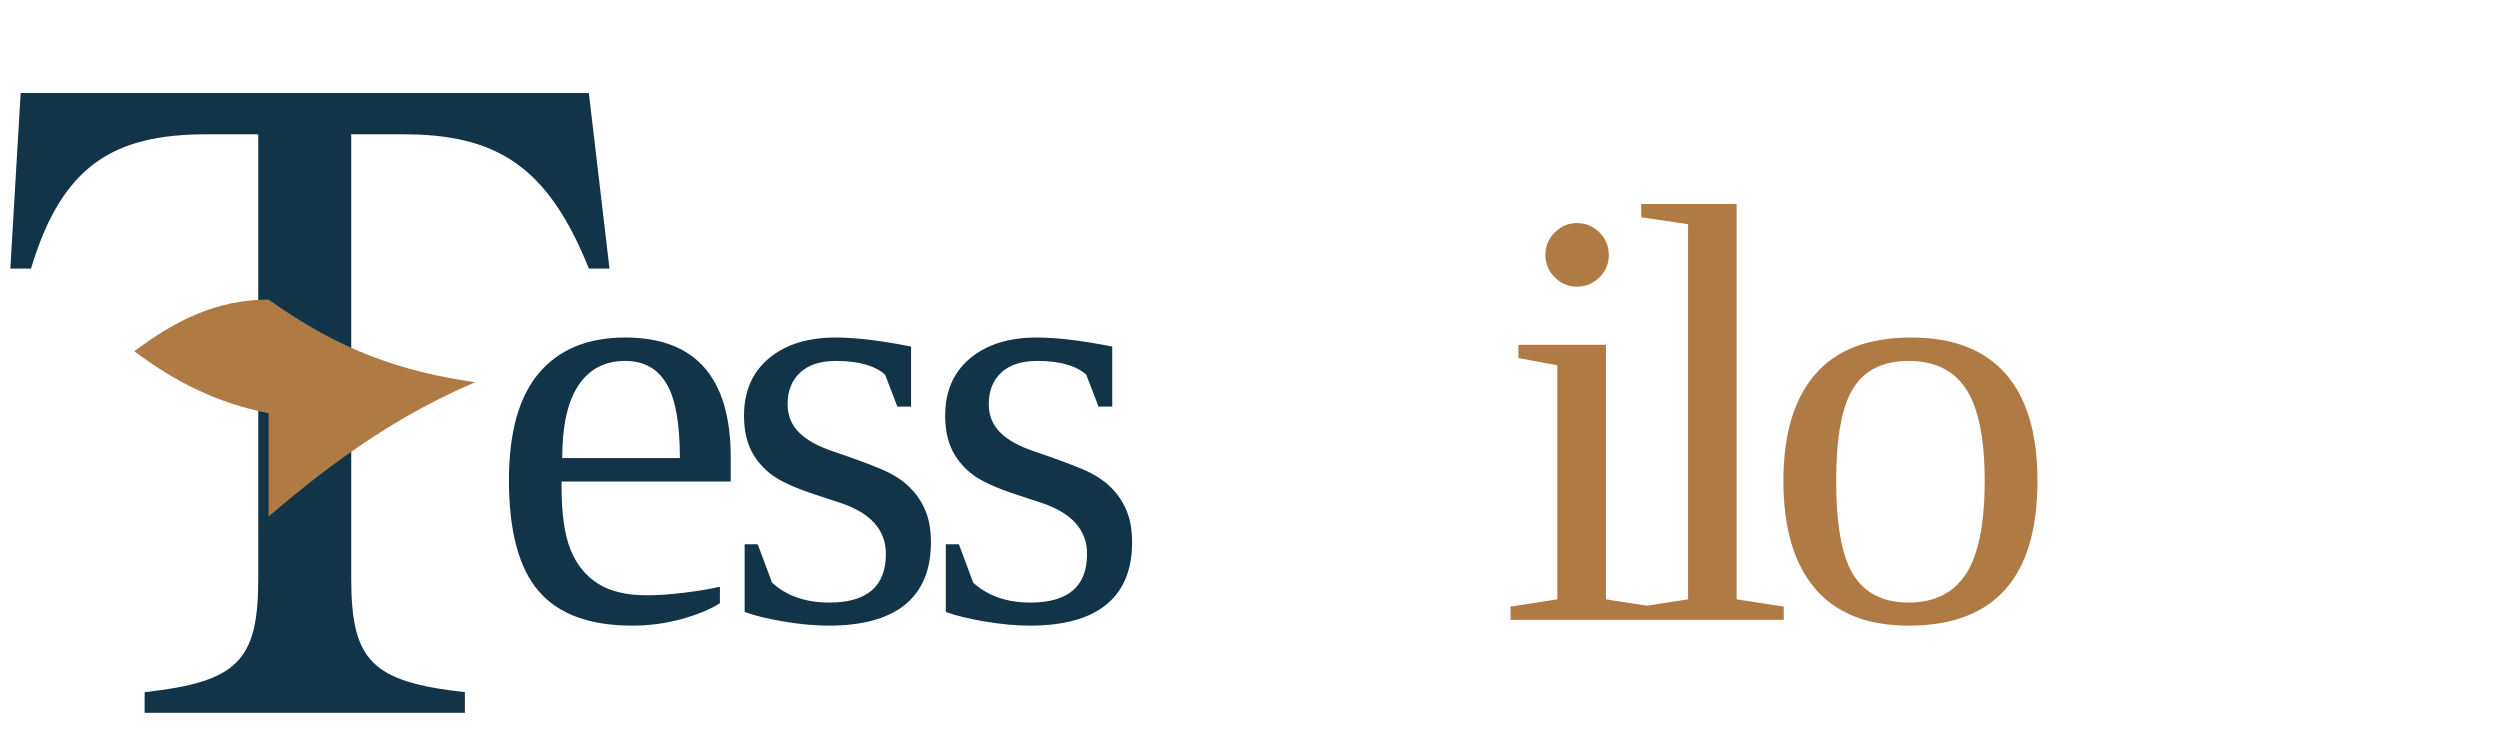
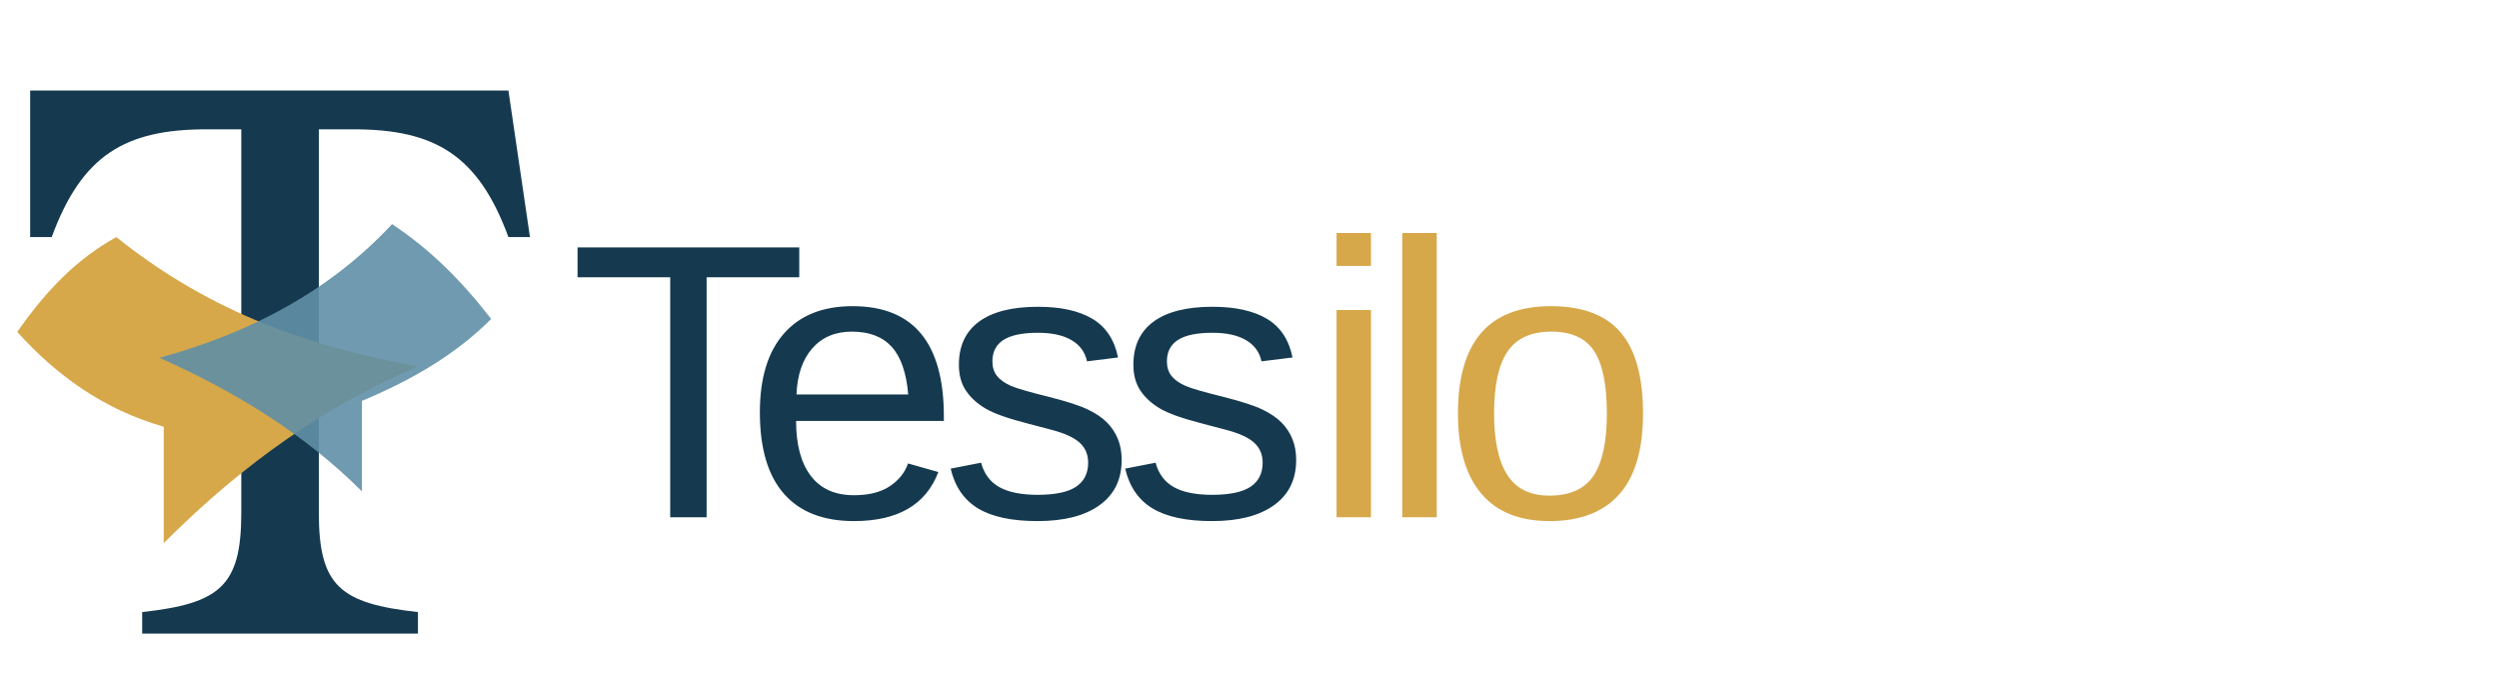
- <svg xmlns="http://www.w3.org/2000/svg" viewBox="0 0 242 72" role="img" aria-labelledby="title">
-   <g fill="#123449">
-     <path d="M2 9h55l2 17h-2C53 16 48 13 39 13h-5v43c0 8 2 10 11 11v2H14v-2c9-1 11-3 11-11V13h-5C11 13 6 16 3 26H1L2 9Z" />
-     <text x="47" y="60" font-family="Georgia, 'Times New Roman', serif" font-size="58" letter-spacing="-3.1">ess</text>
-     <text x="145" y="60" font-family="Georgia, 'Times New Roman', serif" font-size="58" letter-spacing="-3.4" fill="#b07a45">ilo</text>
+ <svg xmlns="http://www.w3.org/2000/svg" viewBox="0 0 580 160" role="img" aria-labelledby="title">
+   <g fill="#153a50">
+     <path d="M7 21h111l5 34h-5c-7-19-17-25-36-25h-8v89c0 17 5 21 23 23v5H33v-5c18-2 23-6 23-23V30h-8c-19 0-29 6-36 25H7V21Z" />
+     <text x="132" y="120" font-family="Avenir Next, Helvetica Neue, Arial, sans-serif" font-size="91" font-weight="500" letter-spacing="-5">Tess<tspan fill="#d7a84a">ilo</tspan>
+     </text>
  </g>
-   <path d="M26 29c7 5 13 7 20 8-7 3-13 7-20 13V40c-5-1-9-3-13-6 4-3 8-5 13-5Z" fill="#b07a45" />
+   <path d="M27 55c20 16 42 25 70 30-21 9-40 22-59 41V99C24 95 13 87 4 77c7-10 14-17 23-22Z" fill="#d7a84a" />
+   <path d="M91 52c-14 15-32 25-54 31 18 8 34 18 47 31V93c12-5 22-11 30-19-7-9-14-16-23-22Z" fill="#5f8fa6" opacity=".9" />
</svg>
